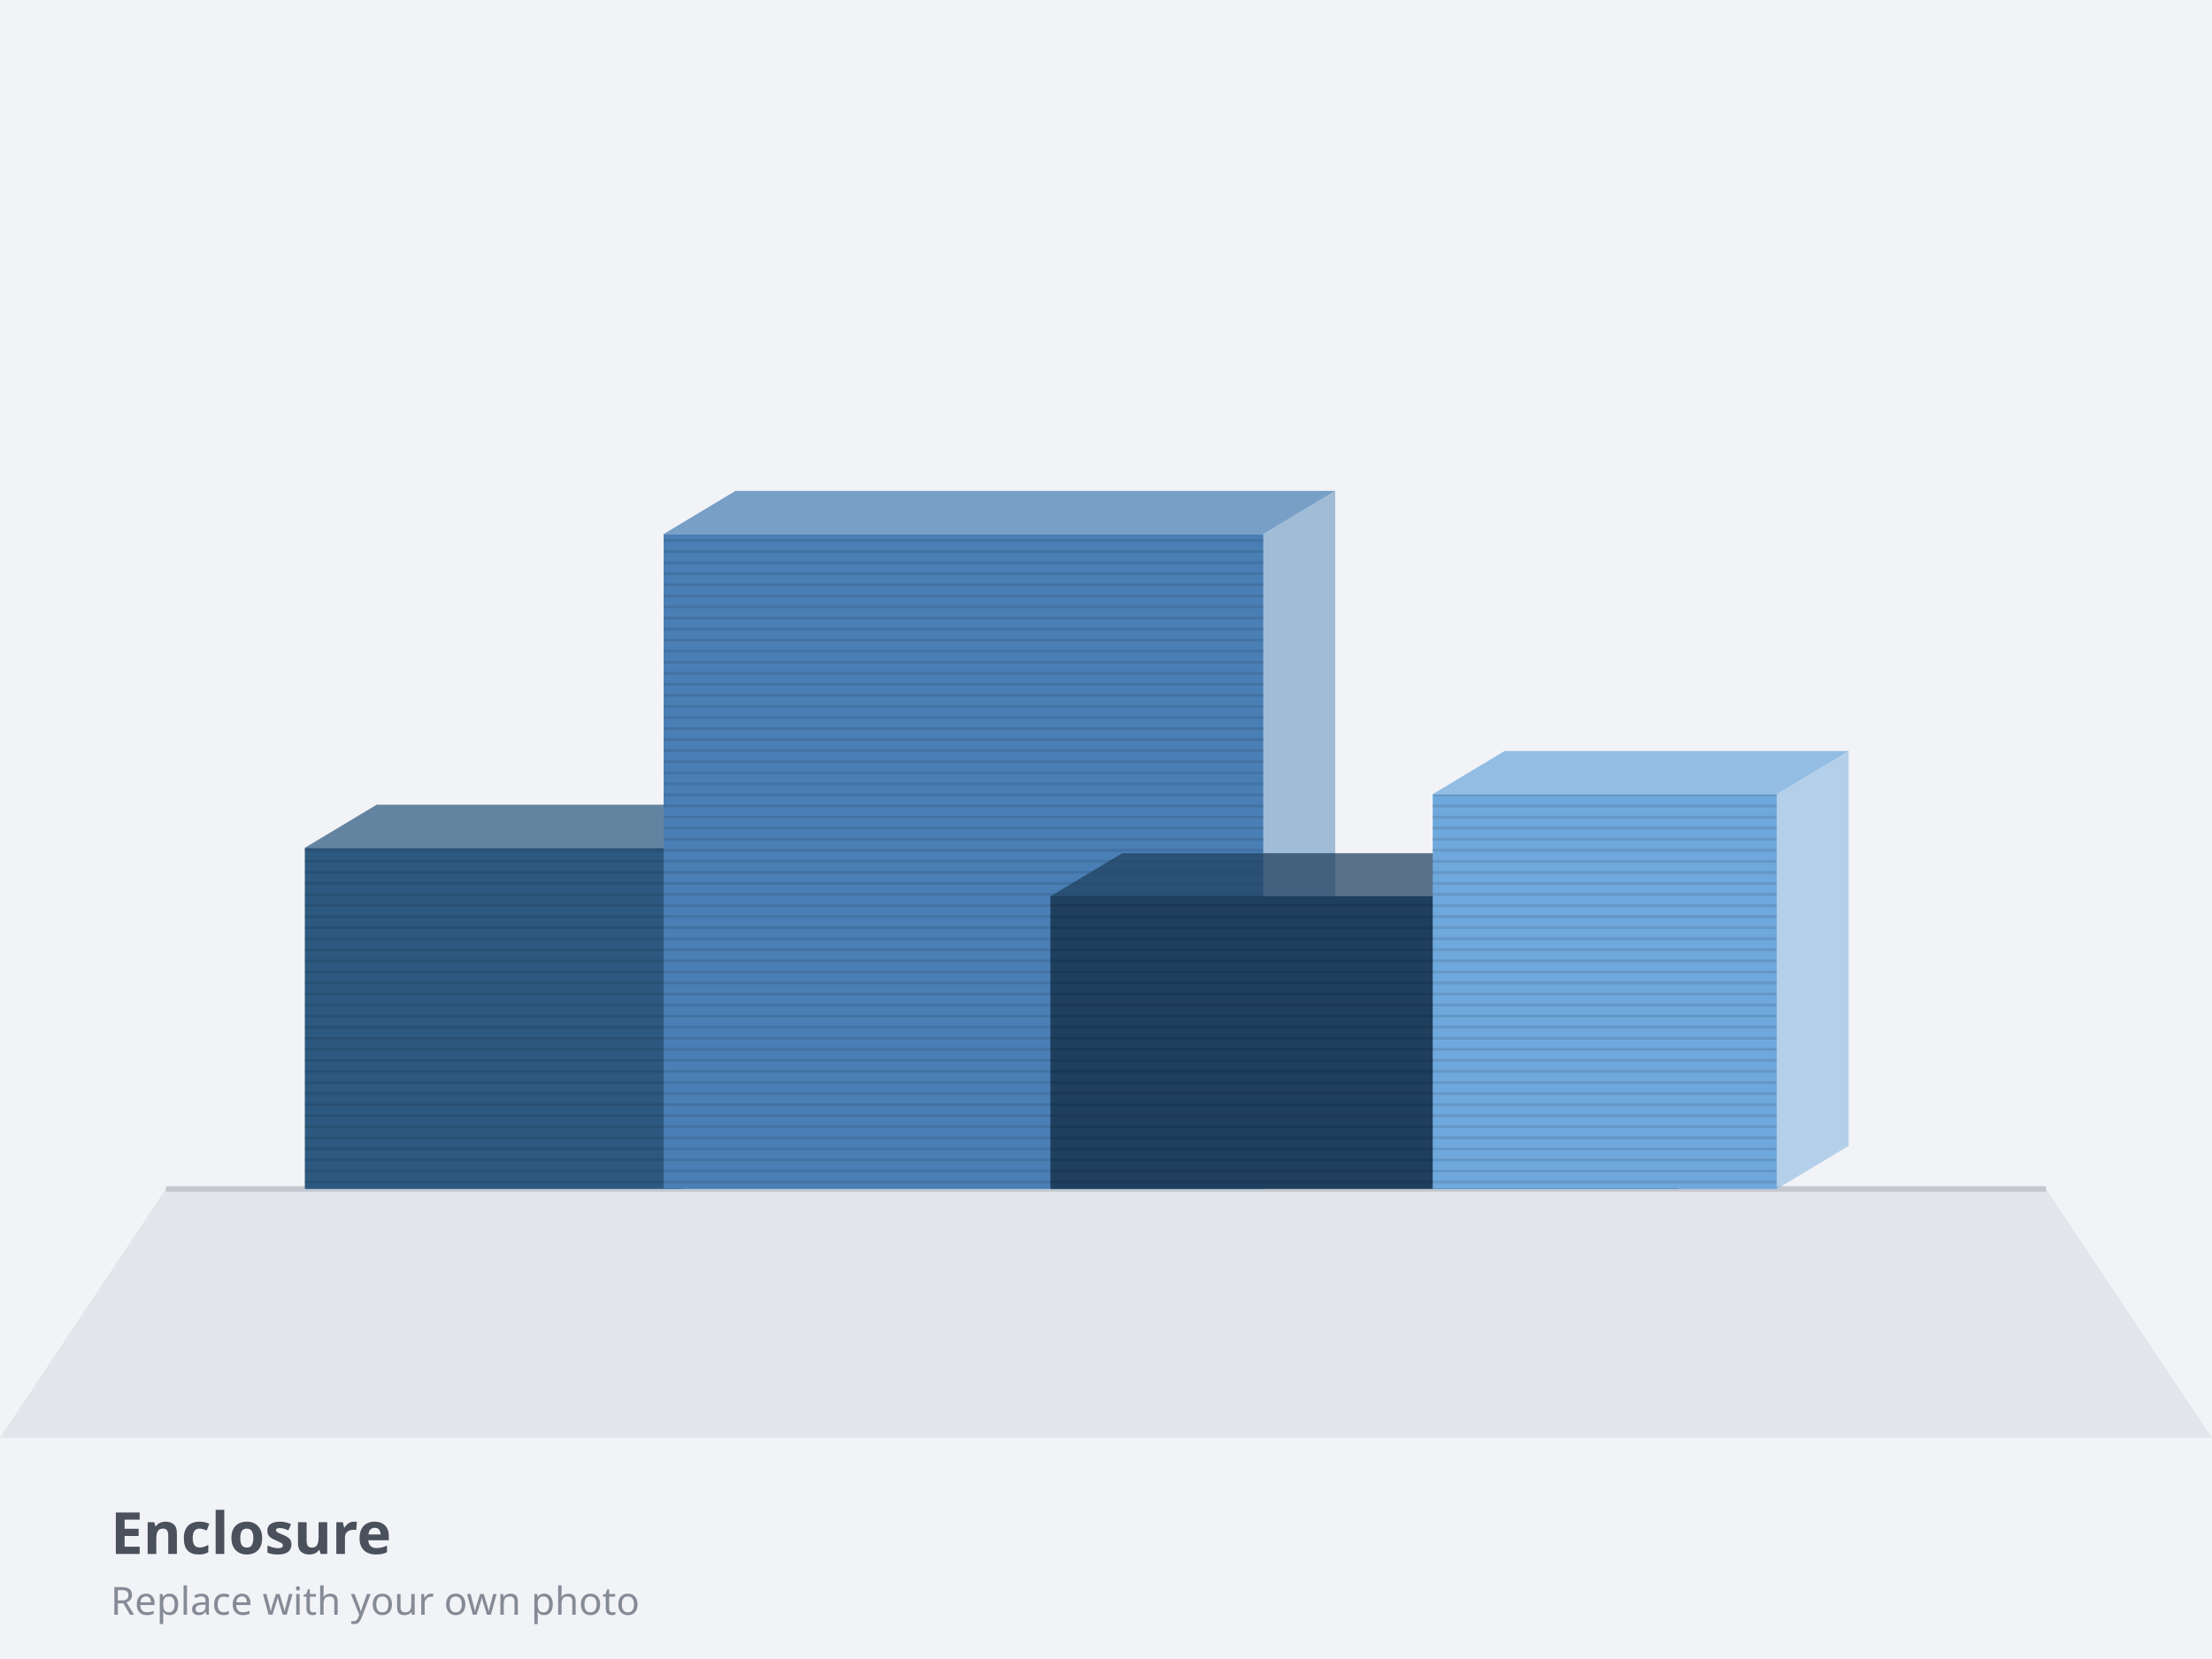
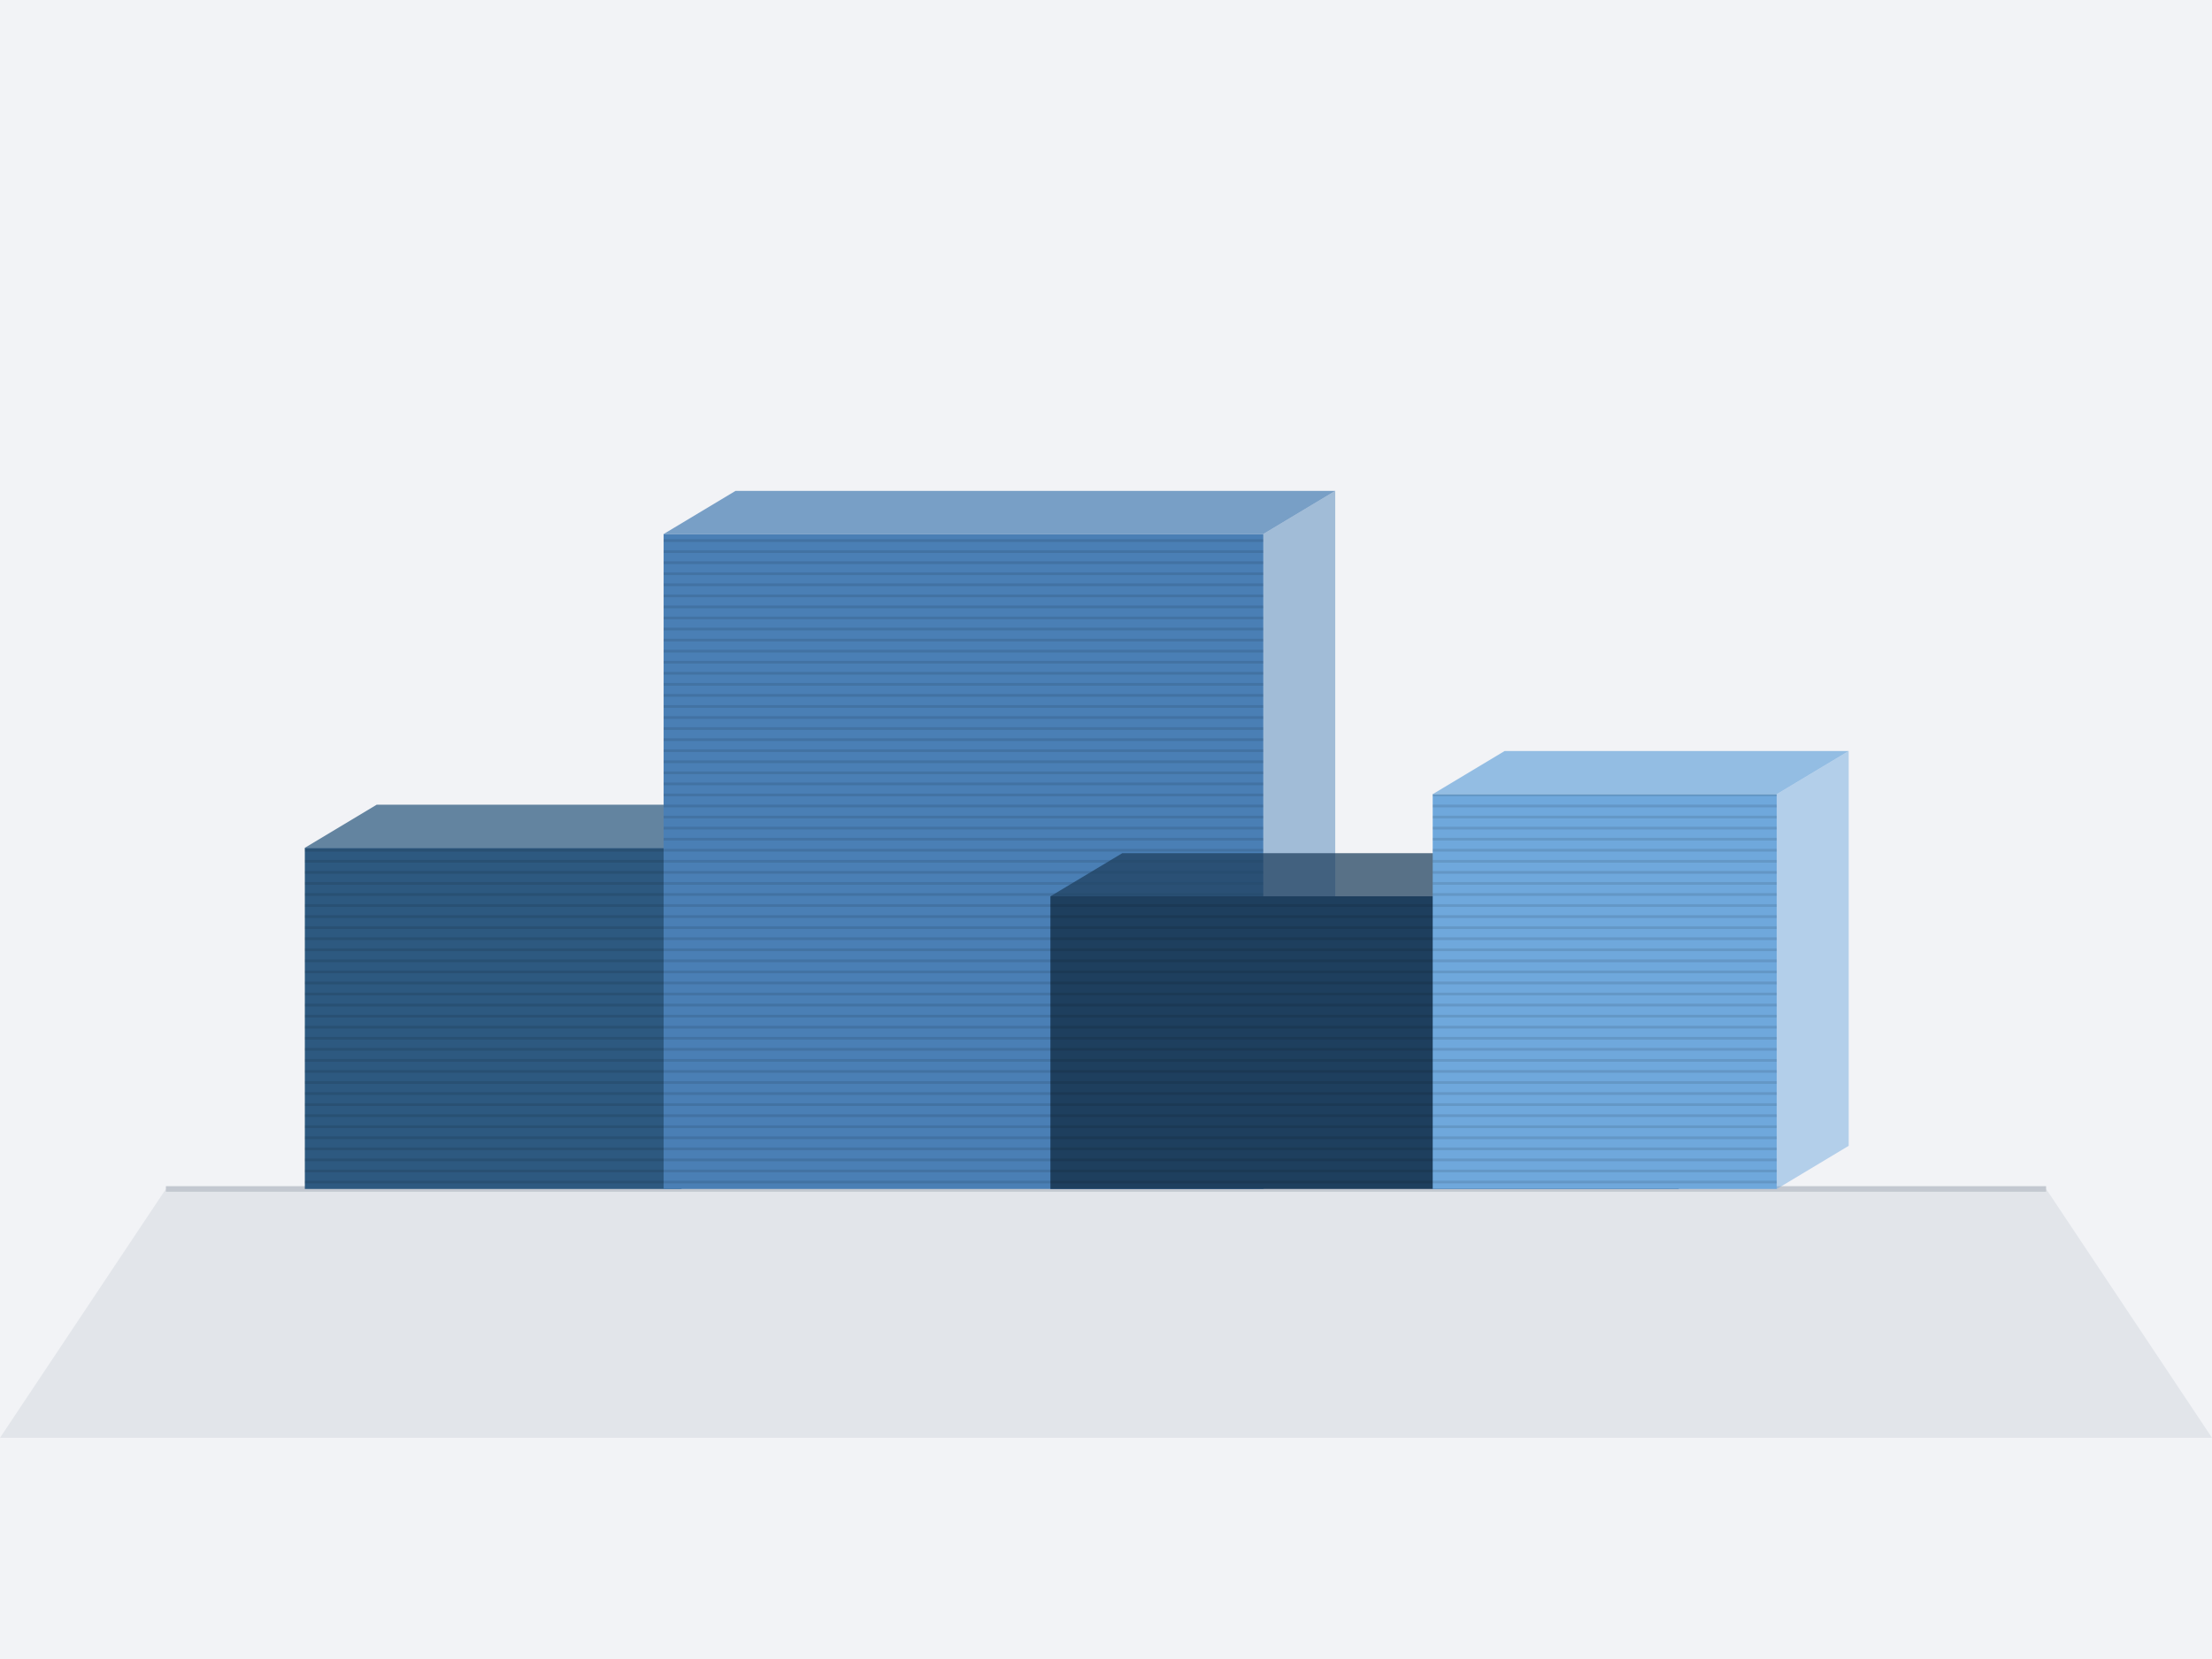
<svg xmlns="http://www.w3.org/2000/svg" viewBox="0 0 800 600" width="800" height="600" role="img">
  <defs>
    <pattern id="layers5" width="8" height="4" patternUnits="userSpaceOnUse">
      <rect width="8" height="4" fill="none" />
      <line x1="0" y1="3.5" x2="8" y2="3.5" stroke="#000" stroke-width="1" opacity=".10" />
    </pattern>
  </defs>
  <rect width="800" height="600" fill="#f2f3f6" />
  <path d="M60 430 L740 430 L800 520 L0 520 Z" fill="#e2e5ea" />
  <path d="M60 430 L740 430" stroke="#c3c8d0" stroke-width="2" />
  <g>
    <path d="M110.248 306.621 l136.126 0 l26 -15.6 l-136.126 0 Z" fill="#2d5980" fill-opacity=".72" />
    <path d="M246.374 306.621 l26 -15.6 l0 123.379 l-26 15.6 Z" fill="#2d5980" fill-opacity=".48" />
    <rect x="110.248" y="306.621" width="136.126" height="123.379" fill="#2d5980" />
    <rect x="110.248" y="306.621" width="136.126" height="123.379" fill="url(#layers5)" />
  </g>
  <g>
    <path d="M240.011 193.138 l216.898 0 l26 -15.6 l-216.898 0 Z" fill="#4a7fb5" fill-opacity=".72" />
    <path d="M456.91 193.138 l26 -15.6 l0 236.862 l-26 15.6 Z" fill="#4a7fb5" fill-opacity=".48" />
    <rect x="240.011" y="193.138" width="216.898" height="236.862" fill="#4a7fb5" />
    <rect x="240.011" y="193.138" width="216.898" height="236.862" fill="url(#layers5)" />
  </g>
  <g>
    <path d="M379.897 324.158 l227.157 0 l26 -15.6 l-227.157 0 Z" fill="#1e3f5e" fill-opacity=".72" />
    <path d="M607.054 324.158 l26 -15.6 l0 105.842 l-26 15.6 Z" fill="#1e3f5e" fill-opacity=".48" />
    <rect x="379.897" y="324.158" width="227.157" height="105.842" fill="#1e3f5e" />
    <rect x="379.897" y="324.158" width="227.157" height="105.842" fill="url(#layers5)" />
  </g>
  <g>
    <path d="M518.157 287.224 l124.445 0 l26 -15.6 l-124.445 0 Z" fill="#6fa8dc" fill-opacity=".72" />
    <path d="M642.603 287.224 l26 -15.6 l0 142.776 l-26 15.6 Z" fill="#6fa8dc" fill-opacity=".48" />
    <rect x="518.157" y="287.224" width="124.445" height="142.776" fill="#6fa8dc" />
    <rect x="518.157" y="287.224" width="124.445" height="142.776" fill="url(#layers5)" />
  </g>
-   <text x="40" y="562" fill="#4a505c" font-family="system-ui, sans-serif" font-size="21" font-weight="600">Enclosure</text>
-   <text x="40" y="584" fill="#858b96" font-family="system-ui, sans-serif" font-size="14">Replace with your own photo</text>
</svg>
